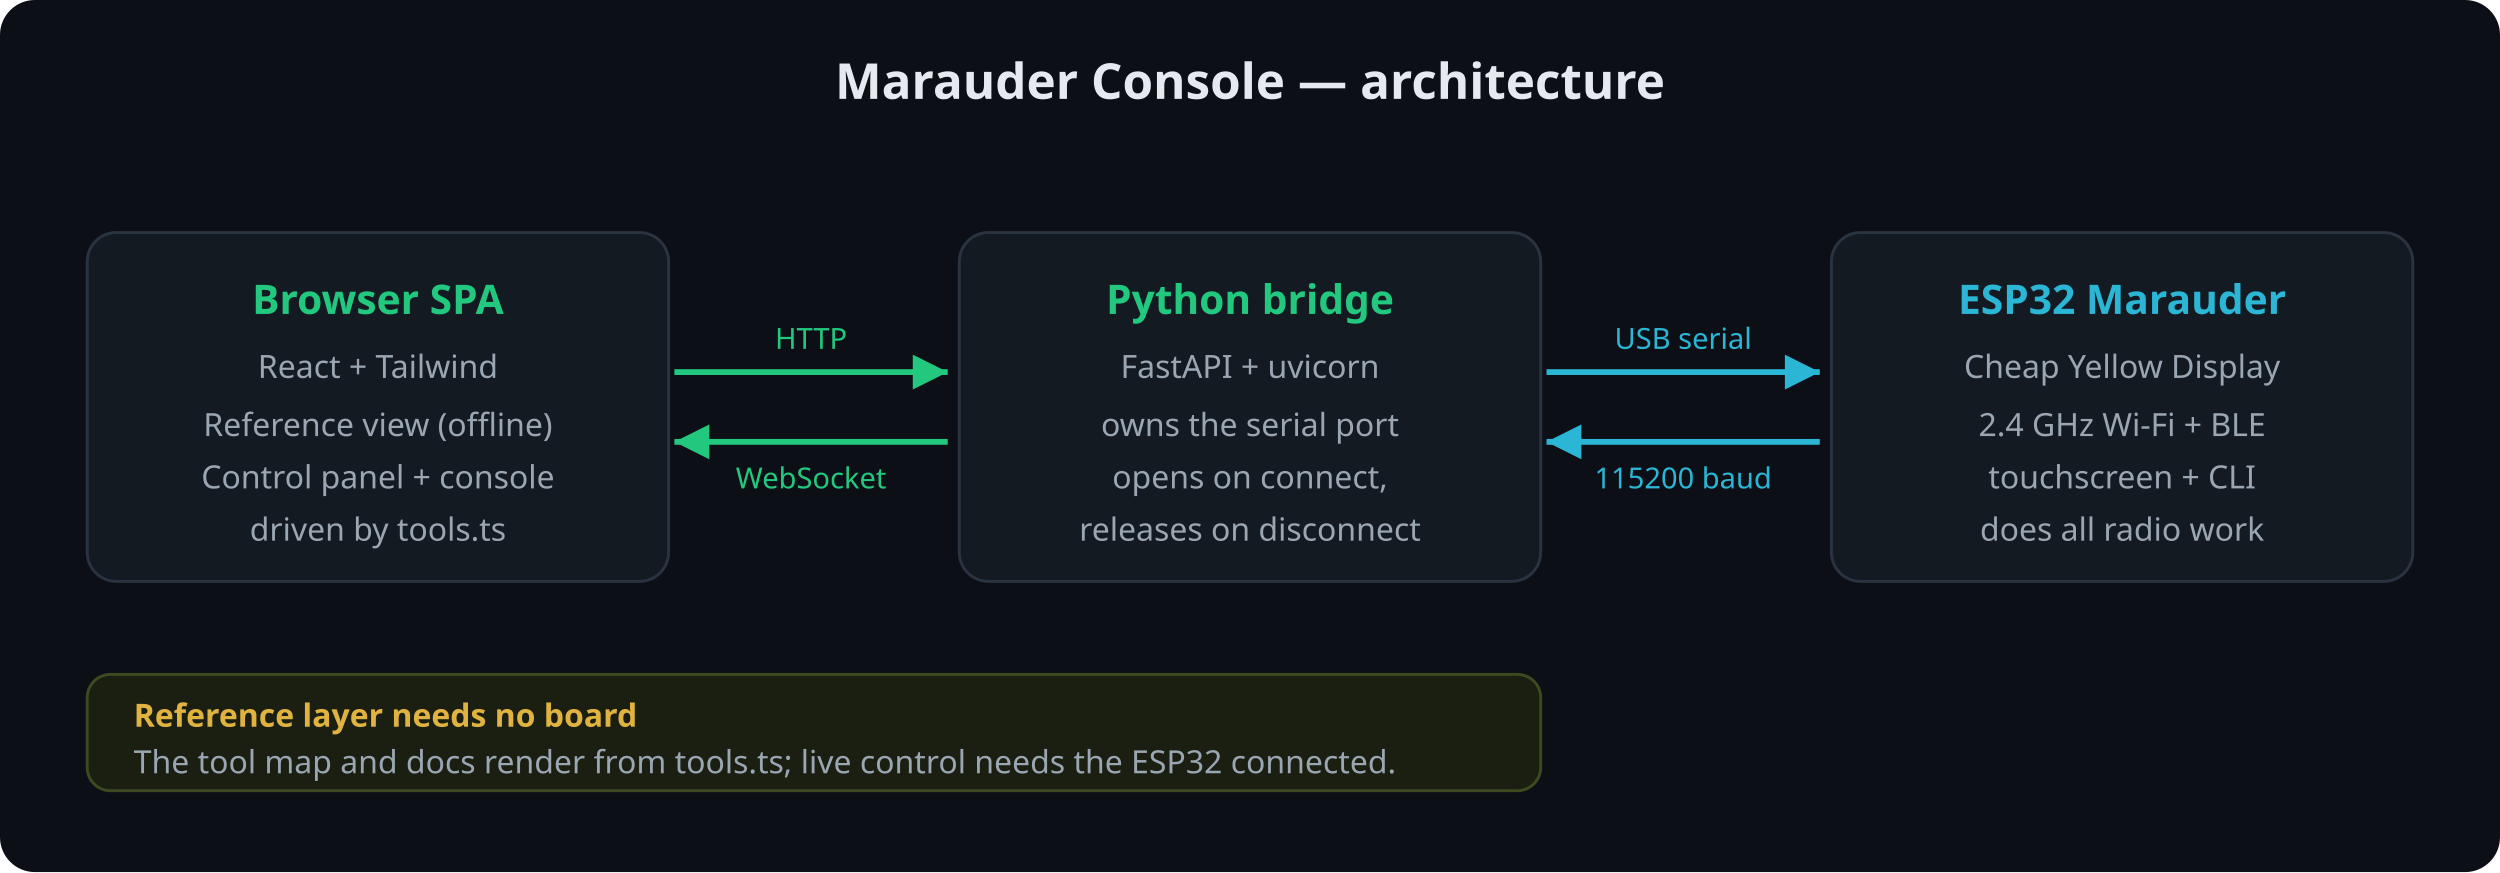
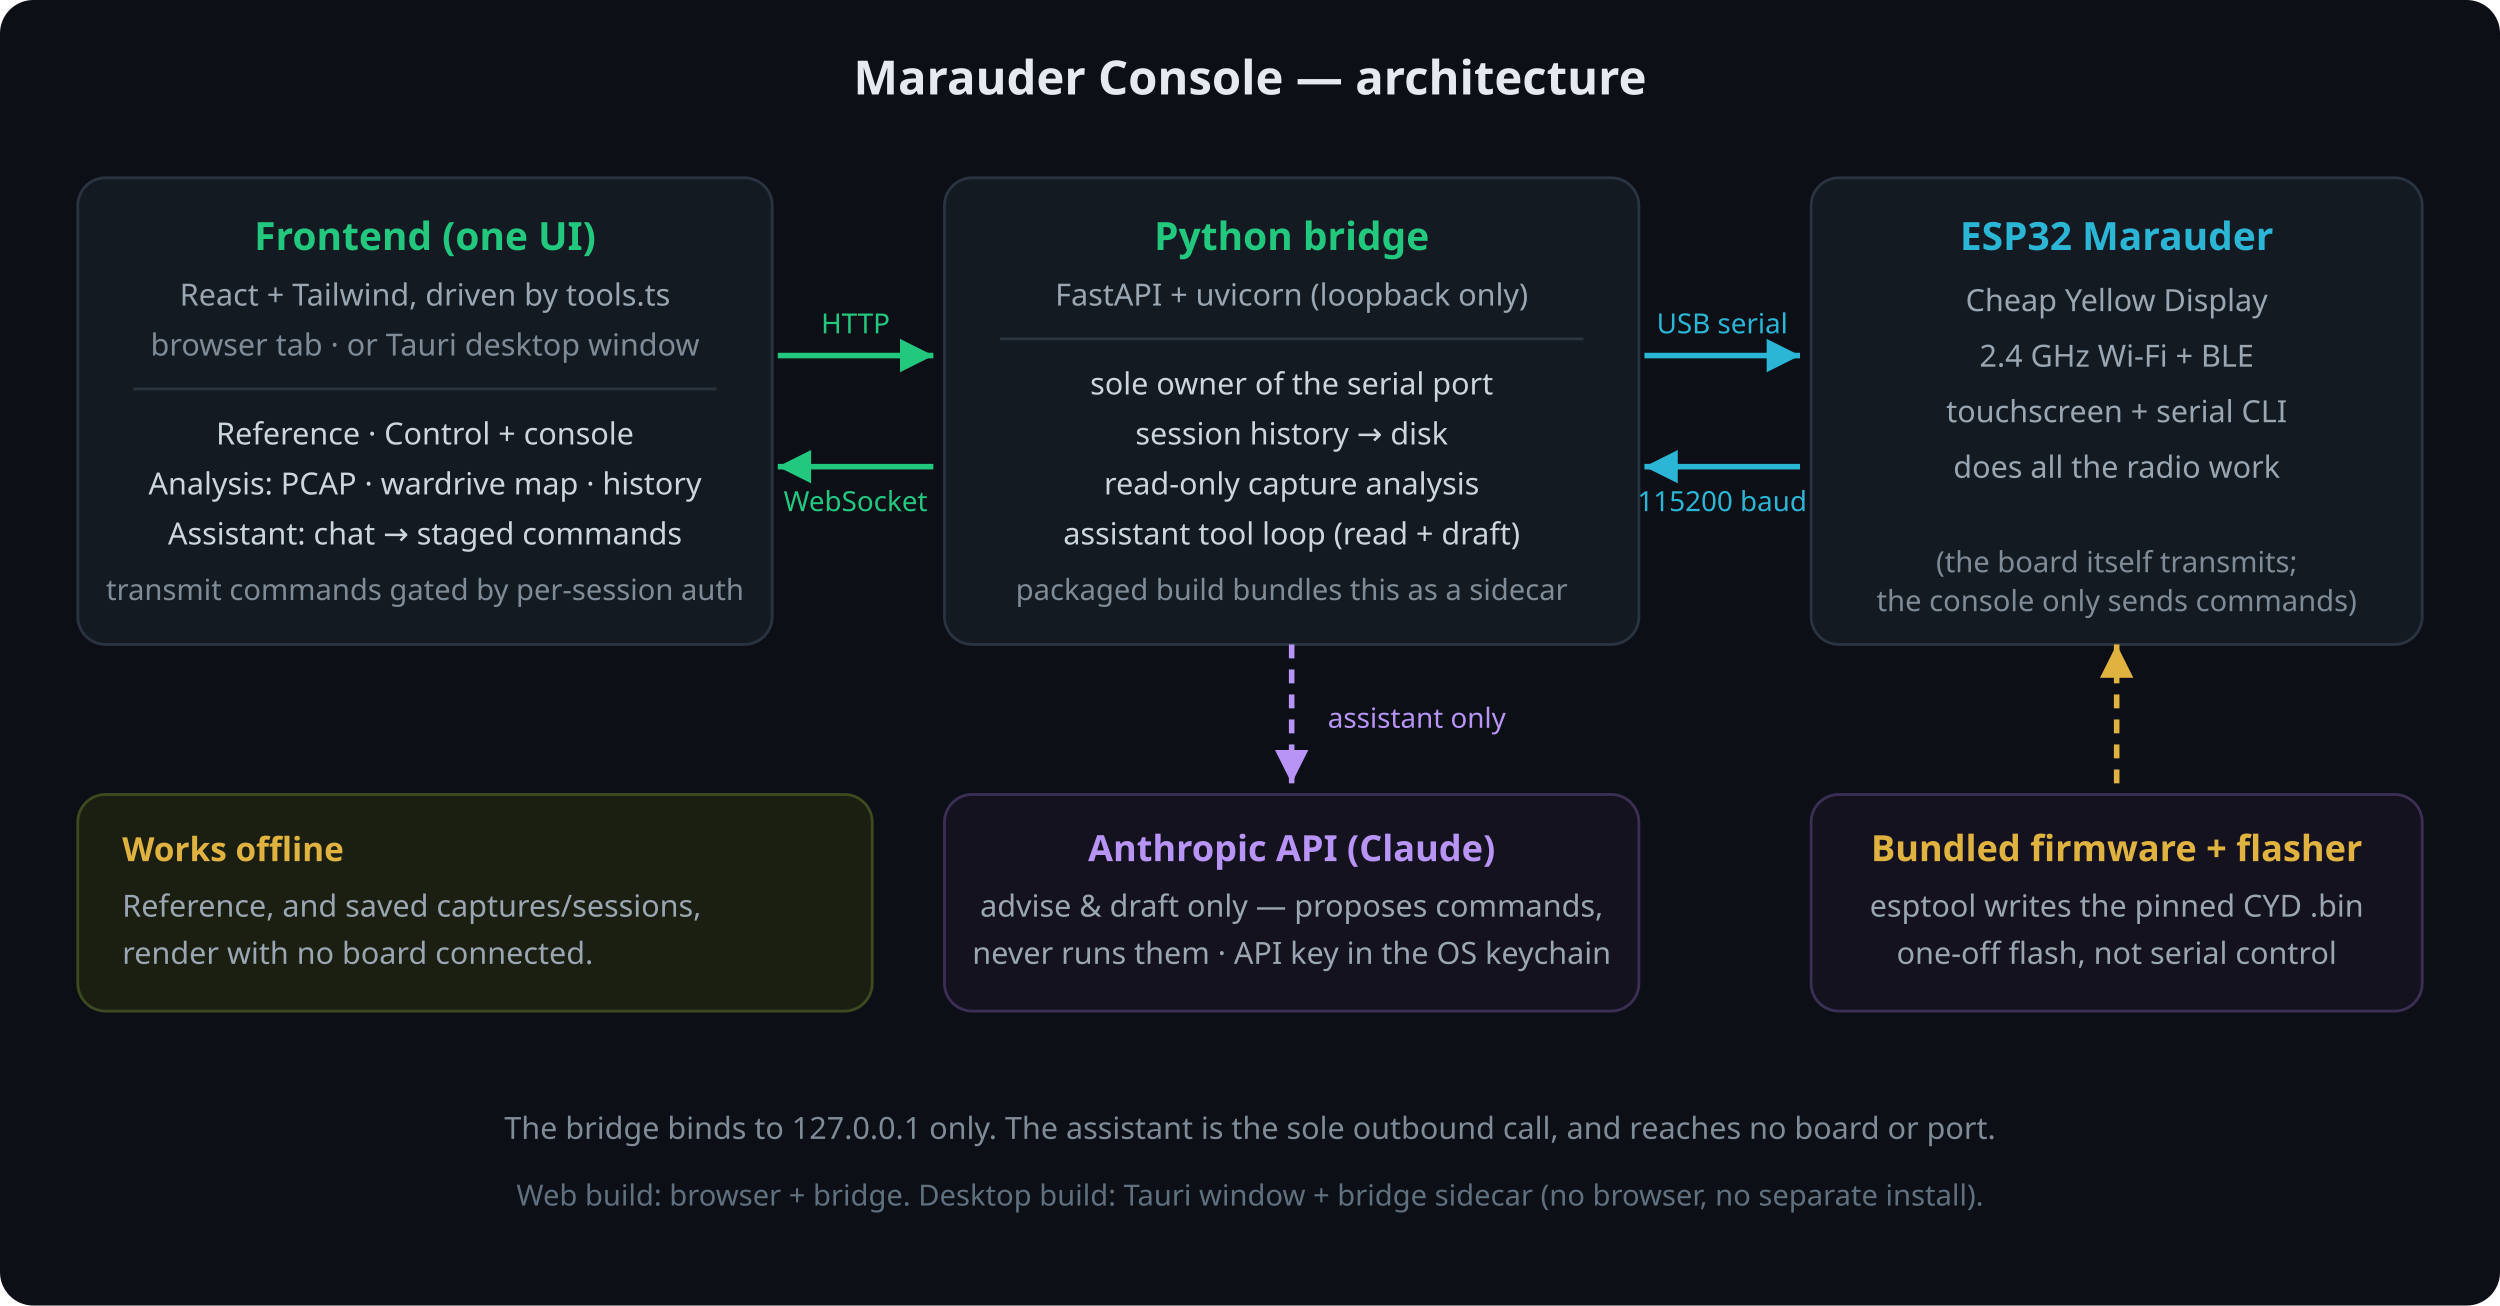
- <svg xmlns="http://www.w3.org/2000/svg" viewBox="0 0 860 300" font-family="ui-sans-serif, system-ui, sans-serif">
-   <rect width="860" height="300" rx="12" fill="#0c1016" />
-   <text x="430" y="34" text-anchor="middle" fill="#e6eaf0" font-size="17" font-weight="600">Marauder Console — architecture</text>
+ <svg xmlns="http://www.w3.org/2000/svg" viewBox="0 0 900 470" font-family="ui-sans-serif, system-ui, sans-serif">
+   <rect width="900" height="470" rx="12" fill="#0c1016" />
+   <text x="450" y="34" text-anchor="middle" fill="#e6eaf0" font-size="17" font-weight="600">Marauder Console — architecture</text>
  <g>
-     <rect x="30" y="80" width="200" height="120" rx="10" fill="#141a22" stroke="#2a3340" />
-     <text x="130" y="108" text-anchor="middle" fill="#23c87f" font-size="14" font-weight="600">Browser SPA</text>
-     <text x="130" y="130" text-anchor="middle" fill="#9aa6b2" font-size="11">React + Tailwind</text>
-     <text x="130" y="150" text-anchor="middle" fill="#9aa6b2" font-size="11">Reference view (offline)</text>
-     <text x="130" y="168" text-anchor="middle" fill="#9aa6b2" font-size="11">Control panel + console</text>
-     <text x="130" y="186" text-anchor="middle" fill="#9aa6b2" font-size="11">driven by tools.ts</text>
+     <rect x="28" y="64" width="250" height="168" rx="10" fill="#141a22" stroke="#2a3340" />
+     <text x="153" y="90" text-anchor="middle" fill="#23c87f" font-size="14" font-weight="600">Frontend (one UI)</text>
+     <text x="153" y="110" text-anchor="middle" fill="#9aa6b2" font-size="11">React + Tailwind, driven by tools.ts</text>
+     <text x="153" y="128" text-anchor="middle" fill="#7f8b97" font-size="11">browser tab · or Tauri desktop window</text>
+     <line x1="48" y1="140" x2="258" y2="140" stroke="#2a3340" />
+     <text x="153" y="160" text-anchor="middle" fill="#cdd5de" font-size="11">Reference · Control + console</text>
+     <text x="153" y="178" text-anchor="middle" fill="#cdd5de" font-size="11">Analysis: PCAP · wardrive map · history</text>
+     <text x="153" y="196" text-anchor="middle" fill="#cdd5de" font-size="11">Assistant: chat → staged commands</text>
+     <text x="153" y="216" text-anchor="middle" fill="#7f8b97" font-size="10.5">transmit commands gated by per-session auth</text>
  </g>
  <g>
-     <rect x="330" y="80" width="200" height="120" rx="10" fill="#141a22" stroke="#2a3340" />
-     <text x="430" y="108" text-anchor="middle" fill="#23c87f" font-size="14" font-weight="600">Python bridge</text>
-     <text x="430" y="130" text-anchor="middle" fill="#9aa6b2" font-size="11">FastAPI + uvicorn</text>
-     <text x="430" y="150" text-anchor="middle" fill="#9aa6b2" font-size="11">owns the serial port</text>
-     <text x="430" y="168" text-anchor="middle" fill="#9aa6b2" font-size="11">opens on connect,</text>
-     <text x="430" y="186" text-anchor="middle" fill="#9aa6b2" font-size="11">releases on disconnect</text>
+     <rect x="340" y="64" width="250" height="168" rx="10" fill="#141a22" stroke="#2a3340" />
+     <text x="465" y="90" text-anchor="middle" fill="#23c87f" font-size="14" font-weight="600">Python bridge</text>
+     <text x="465" y="110" text-anchor="middle" fill="#9aa6b2" font-size="11">FastAPI + uvicorn (loopback only)</text>
+     <line x1="360" y1="122" x2="570" y2="122" stroke="#2a3340" />
+     <text x="465" y="142" text-anchor="middle" fill="#cdd5de" font-size="11">sole owner of the serial port</text>
+     <text x="465" y="160" text-anchor="middle" fill="#cdd5de" font-size="11">session history → disk</text>
+     <text x="465" y="178" text-anchor="middle" fill="#cdd5de" font-size="11">read-only capture analysis</text>
+     <text x="465" y="196" text-anchor="middle" fill="#cdd5de" font-size="11">assistant tool loop (read + draft)</text>
+     <text x="465" y="216" text-anchor="middle" fill="#7f8b97" font-size="10.5">packaged build bundles this as a sidecar</text>
  </g>
  <g>
-     <rect x="630" y="80" width="200" height="120" rx="10" fill="#141a22" stroke="#2a3340" />
-     <text x="730" y="108" text-anchor="middle" fill="#2bb6d6" font-size="14" font-weight="600">ESP32 Marauder</text>
-     <text x="730" y="130" text-anchor="middle" fill="#9aa6b2" font-size="11">Cheap Yellow Display</text>
-     <text x="730" y="150" text-anchor="middle" fill="#9aa6b2" font-size="11">2.4 GHz Wi-Fi + BLE</text>
-     <text x="730" y="168" text-anchor="middle" fill="#9aa6b2" font-size="11">touchscreen + CLI</text>
-     <text x="730" y="186" text-anchor="middle" fill="#9aa6b2" font-size="11">does all radio work</text>
+     <rect x="652" y="64" width="220" height="168" rx="10" fill="#141a22" stroke="#2a3340" />
+     <text x="762" y="90" text-anchor="middle" fill="#2bb6d6" font-size="14" font-weight="600">ESP32 Marauder</text>
+     <text x="762" y="112" text-anchor="middle" fill="#9aa6b2" font-size="11">Cheap Yellow Display</text>
+     <text x="762" y="132" text-anchor="middle" fill="#9aa6b2" font-size="11">2.4 GHz Wi-Fi + BLE</text>
+     <text x="762" y="152" text-anchor="middle" fill="#9aa6b2" font-size="11">touchscreen + serial CLI</text>
+     <text x="762" y="172" text-anchor="middle" fill="#9aa6b2" font-size="11">does all the radio work</text>
+     <text x="762" y="206" text-anchor="middle" fill="#7f8b97" font-size="10.5">(the board itself transmits;</text>
+     <text x="762" y="220" text-anchor="middle" fill="#7f8b97" font-size="10.5">the console only sends commands)</text>
  </g>
  <g stroke="#23c87f" stroke-width="2" fill="none">
-     <path d="M232 128 L326 128" marker-end="url(#a)" />
-     <path d="M326 152 L232 152" marker-end="url(#a)" />
+     <path d="M280 128 L336 128" marker-end="url(#a)" />
+     <path d="M336 168 L280 168" marker-end="url(#a)" />
  </g>
+   <text x="308" y="120" text-anchor="middle" fill="#23c87f" font-size="10">HTTP</text>
+   <text x="308" y="184" text-anchor="middle" fill="#23c87f" font-size="10">WebSocket</text>
  <g stroke="#2bb6d6" stroke-width="2" fill="none">
-     <path d="M532 128 L626 128" marker-end="url(#b)" />
-     <path d="M626 152 L532 152" marker-end="url(#b)" />
+     <path d="M592 128 L648 128" marker-end="url(#b)" />
+     <path d="M648 168 L592 168" marker-end="url(#b)" />
  </g>
-   <text x="279" y="120" text-anchor="middle" fill="#23c87f" font-size="10">HTTP</text>
-   <text x="279" y="168" text-anchor="middle" fill="#23c87f" font-size="10">WebSocket</text>
-   <text x="579" y="120" text-anchor="middle" fill="#2bb6d6" font-size="10">USB serial</text>
-   <text x="579" y="168" text-anchor="middle" fill="#2bb6d6" font-size="10">115200 baud</text>
-   <rect x="30" y="232" width="500" height="40" rx="8" fill="#1a1f12" stroke="#3d4a1f" />
-   <text x="46" y="250" fill="#e0b341" font-size="11" font-weight="600">Reference layer needs no board</text>
-   <text x="46" y="266" fill="#9aa6b2" font-size="11">The tool map and docs render from tools.ts; live control needs the ESP32 connected.</text>
+   <text x="620" y="120" text-anchor="middle" fill="#2bb6d6" font-size="10">USB serial</text>
+   <text x="620" y="184" text-anchor="middle" fill="#2bb6d6" font-size="10">115200 baud</text>
+   <g>
+     <rect x="340" y="286" width="250" height="78" rx="10" fill="#15121f" stroke="#3b2f55" />
+     <text x="465" y="310" text-anchor="middle" fill="#b794f6" font-size="13" font-weight="600">Anthropic API (Claude)</text>
+     <text x="465" y="330" text-anchor="middle" fill="#9aa6b2" font-size="11">advise &amp; draft only — proposes commands,</text>
+     <text x="465" y="347" text-anchor="middle" fill="#9aa6b2" font-size="11">never runs them · API key in the OS keychain</text>
+   </g>
+   <path d="M465 232 L465 282" stroke="#b794f6" stroke-width="2" stroke-dasharray="5 4" fill="none" marker-end="url(#c)" />
+   <text x="478" y="262" fill="#b794f6" font-size="10">assistant only</text>
+   <g>
+     <rect x="652" y="286" width="220" height="78" rx="10" fill="#15121f" stroke="#3b2f55" />
+     <text x="762" y="310" text-anchor="middle" fill="#e0b341" font-size="13" font-weight="600">Bundled firmware + flasher</text>
+     <text x="762" y="330" text-anchor="middle" fill="#9aa6b2" font-size="11">esptool writes the pinned CYD .bin</text>
+     <text x="762" y="347" text-anchor="middle" fill="#9aa6b2" font-size="11">one-off flash, not serial control</text>
+   </g>
+   <path d="M762 282 L762 232" stroke="#e0b341" stroke-width="2" stroke-dasharray="5 4" fill="none" marker-end="url(#d)" />
+   <rect x="28" y="286" width="286" height="78" rx="10" fill="#1a1f12" stroke="#3d4a1f" />
+   <text x="44" y="310" fill="#e0b341" font-size="12" font-weight="600">Works offline</text>
+   <text x="44" y="330" fill="#9aa6b2" font-size="11">Reference, and saved captures/sessions,</text>
+   <text x="44" y="347" fill="#9aa6b2" font-size="11">render with no board connected.</text>
+   <text x="450" y="410" text-anchor="middle" fill="#7f8b97" font-size="11">The bridge binds to 127.0.0.1 only. The assistant is the sole outbound call, and reaches no board or port.</text>
+   <text x="450" y="434" text-anchor="middle" fill="#60707e" font-size="10.5">Web build: browser + bridge. Desktop build: Tauri window + bridge sidecar (no browser, no separate install).</text>
  <defs>
    <marker id="a" markerWidth="8" markerHeight="8" refX="6" refY="3" orient="auto">
      <path d="M0 0 L6 3 L0 6 Z" fill="#23c87f" />
    </marker>
    <marker id="b" markerWidth="8" markerHeight="8" refX="6" refY="3" orient="auto">
      <path d="M0 0 L6 3 L0 6 Z" fill="#2bb6d6" />
    </marker>
+     <marker id="c" markerWidth="8" markerHeight="8" refX="6" refY="3" orient="auto">
+       <path d="M0 0 L6 3 L0 6 Z" fill="#b794f6" />
+     </marker>
+     <marker id="d" markerWidth="8" markerHeight="8" refX="6" refY="3" orient="auto">
+       <path d="M0 0 L6 3 L0 6 Z" fill="#e0b341" />
+     </marker>
  </defs>
</svg>
